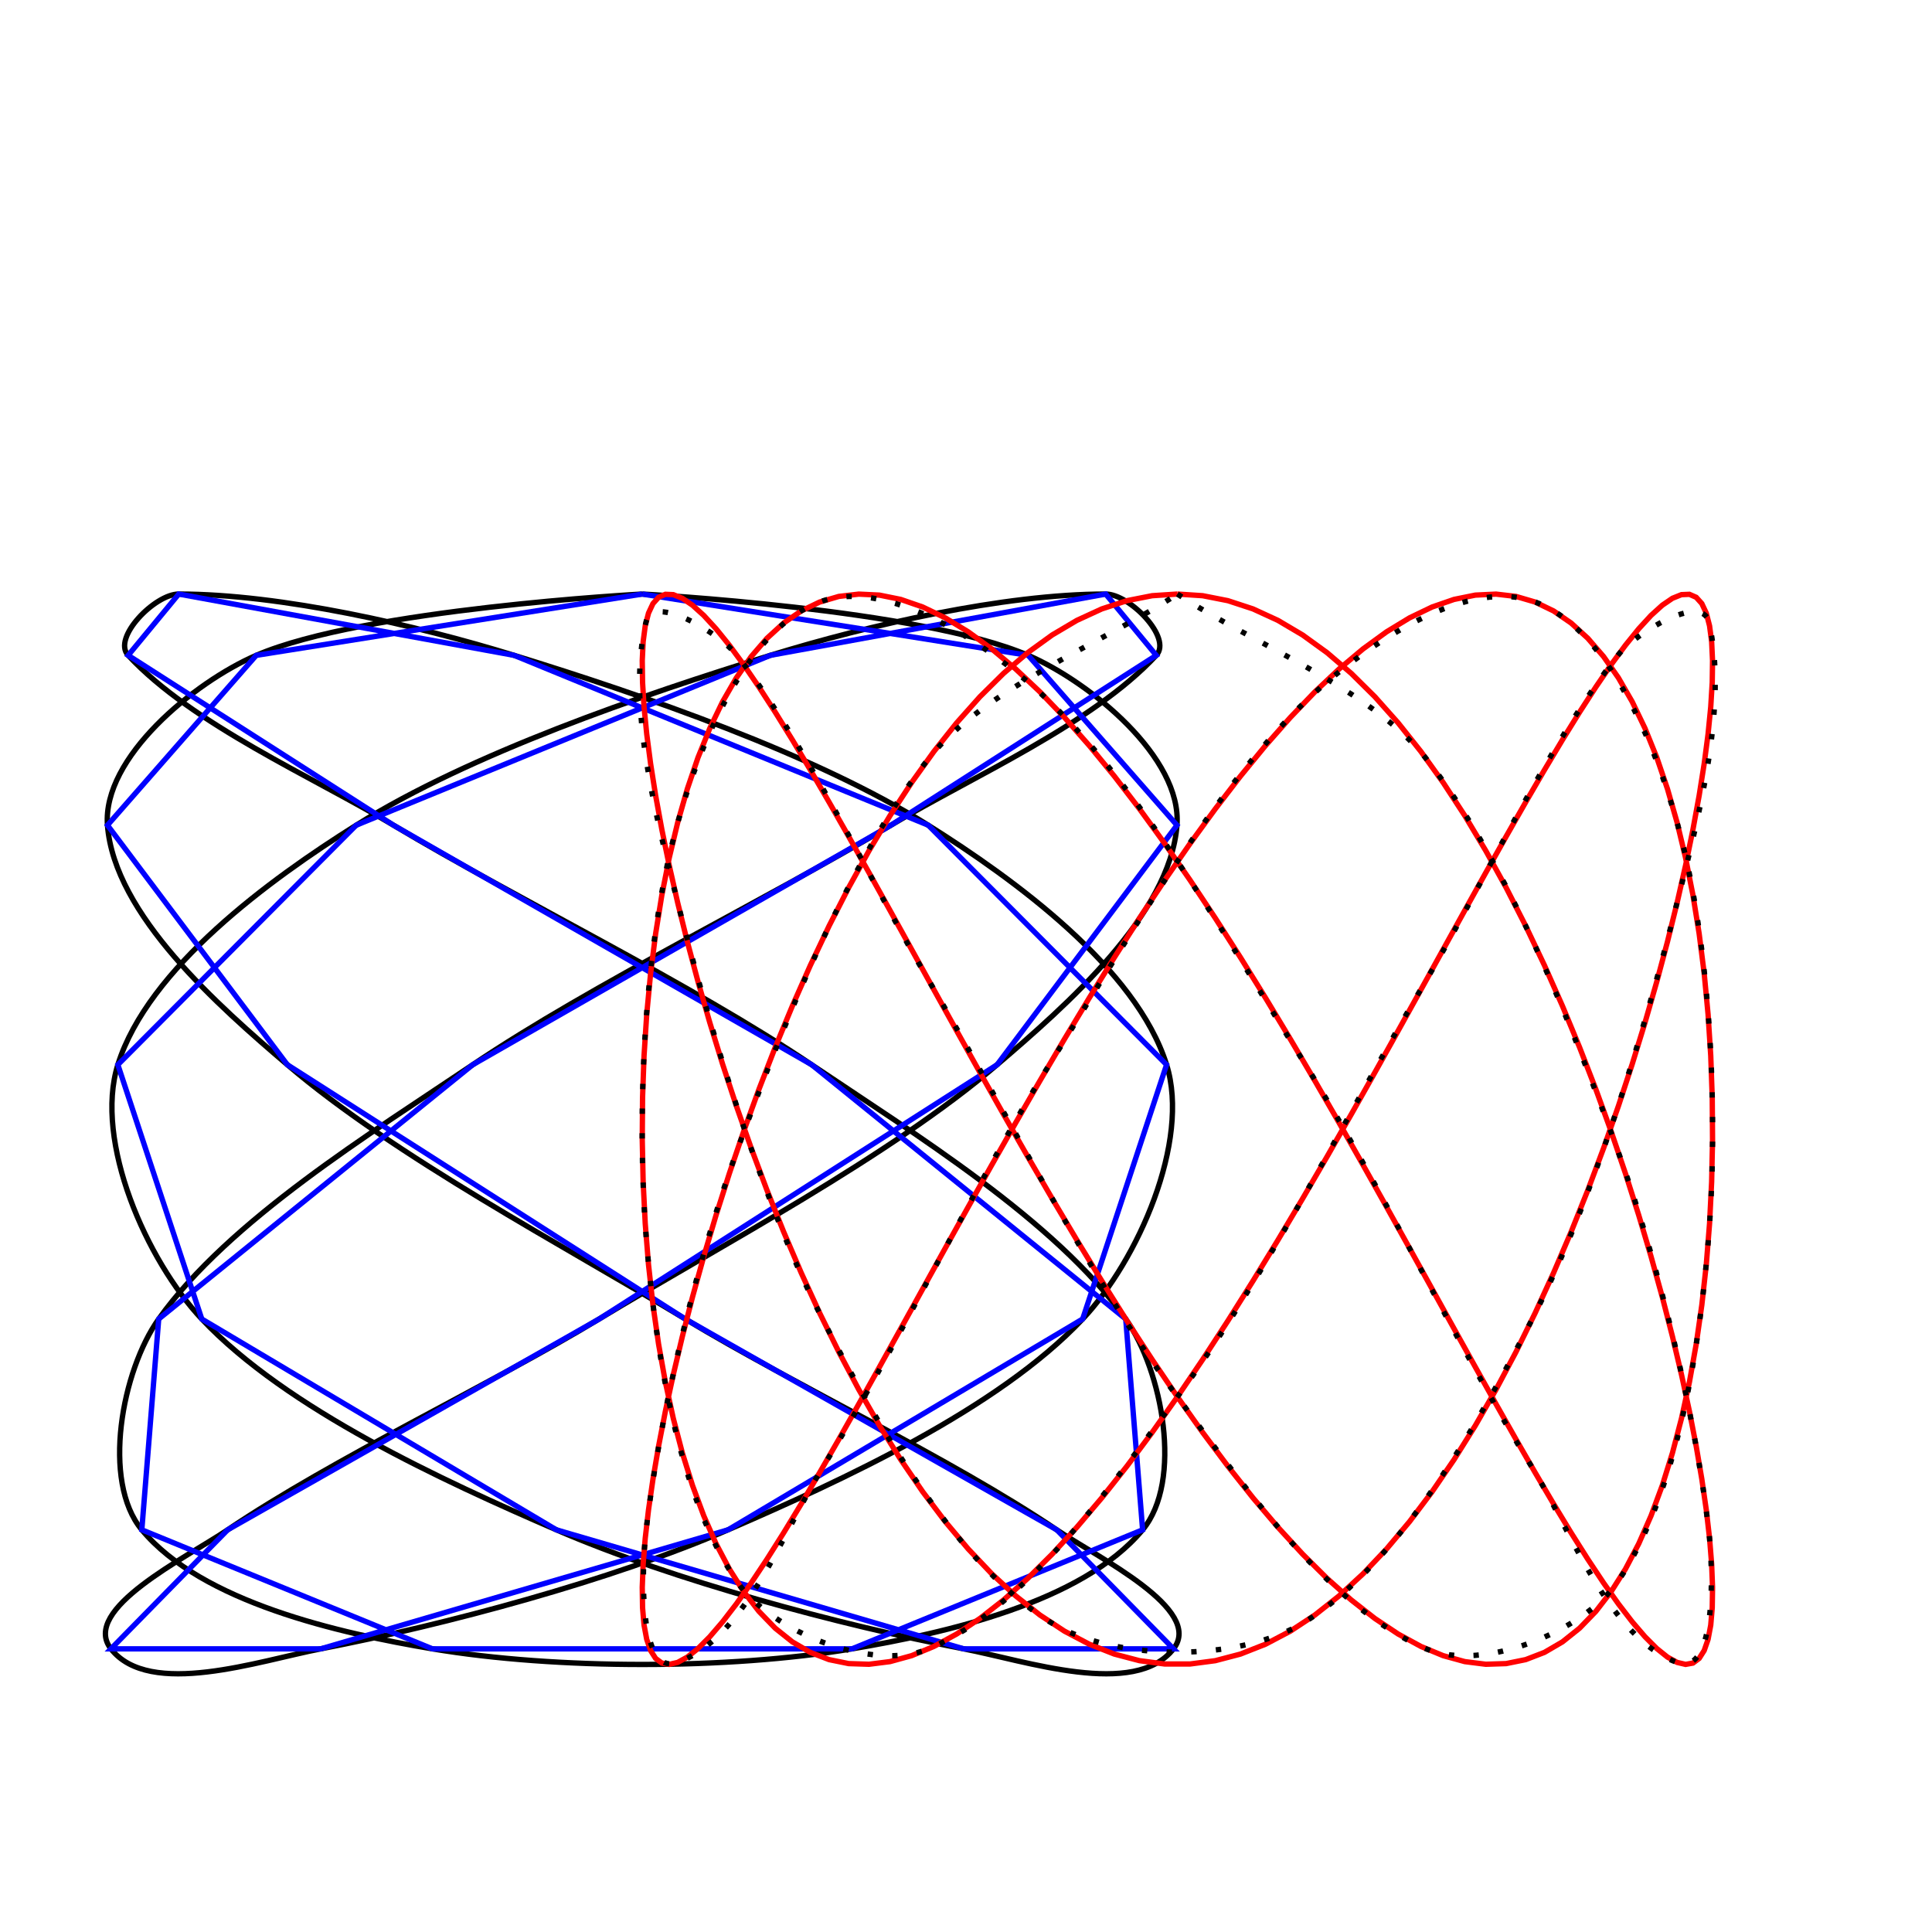
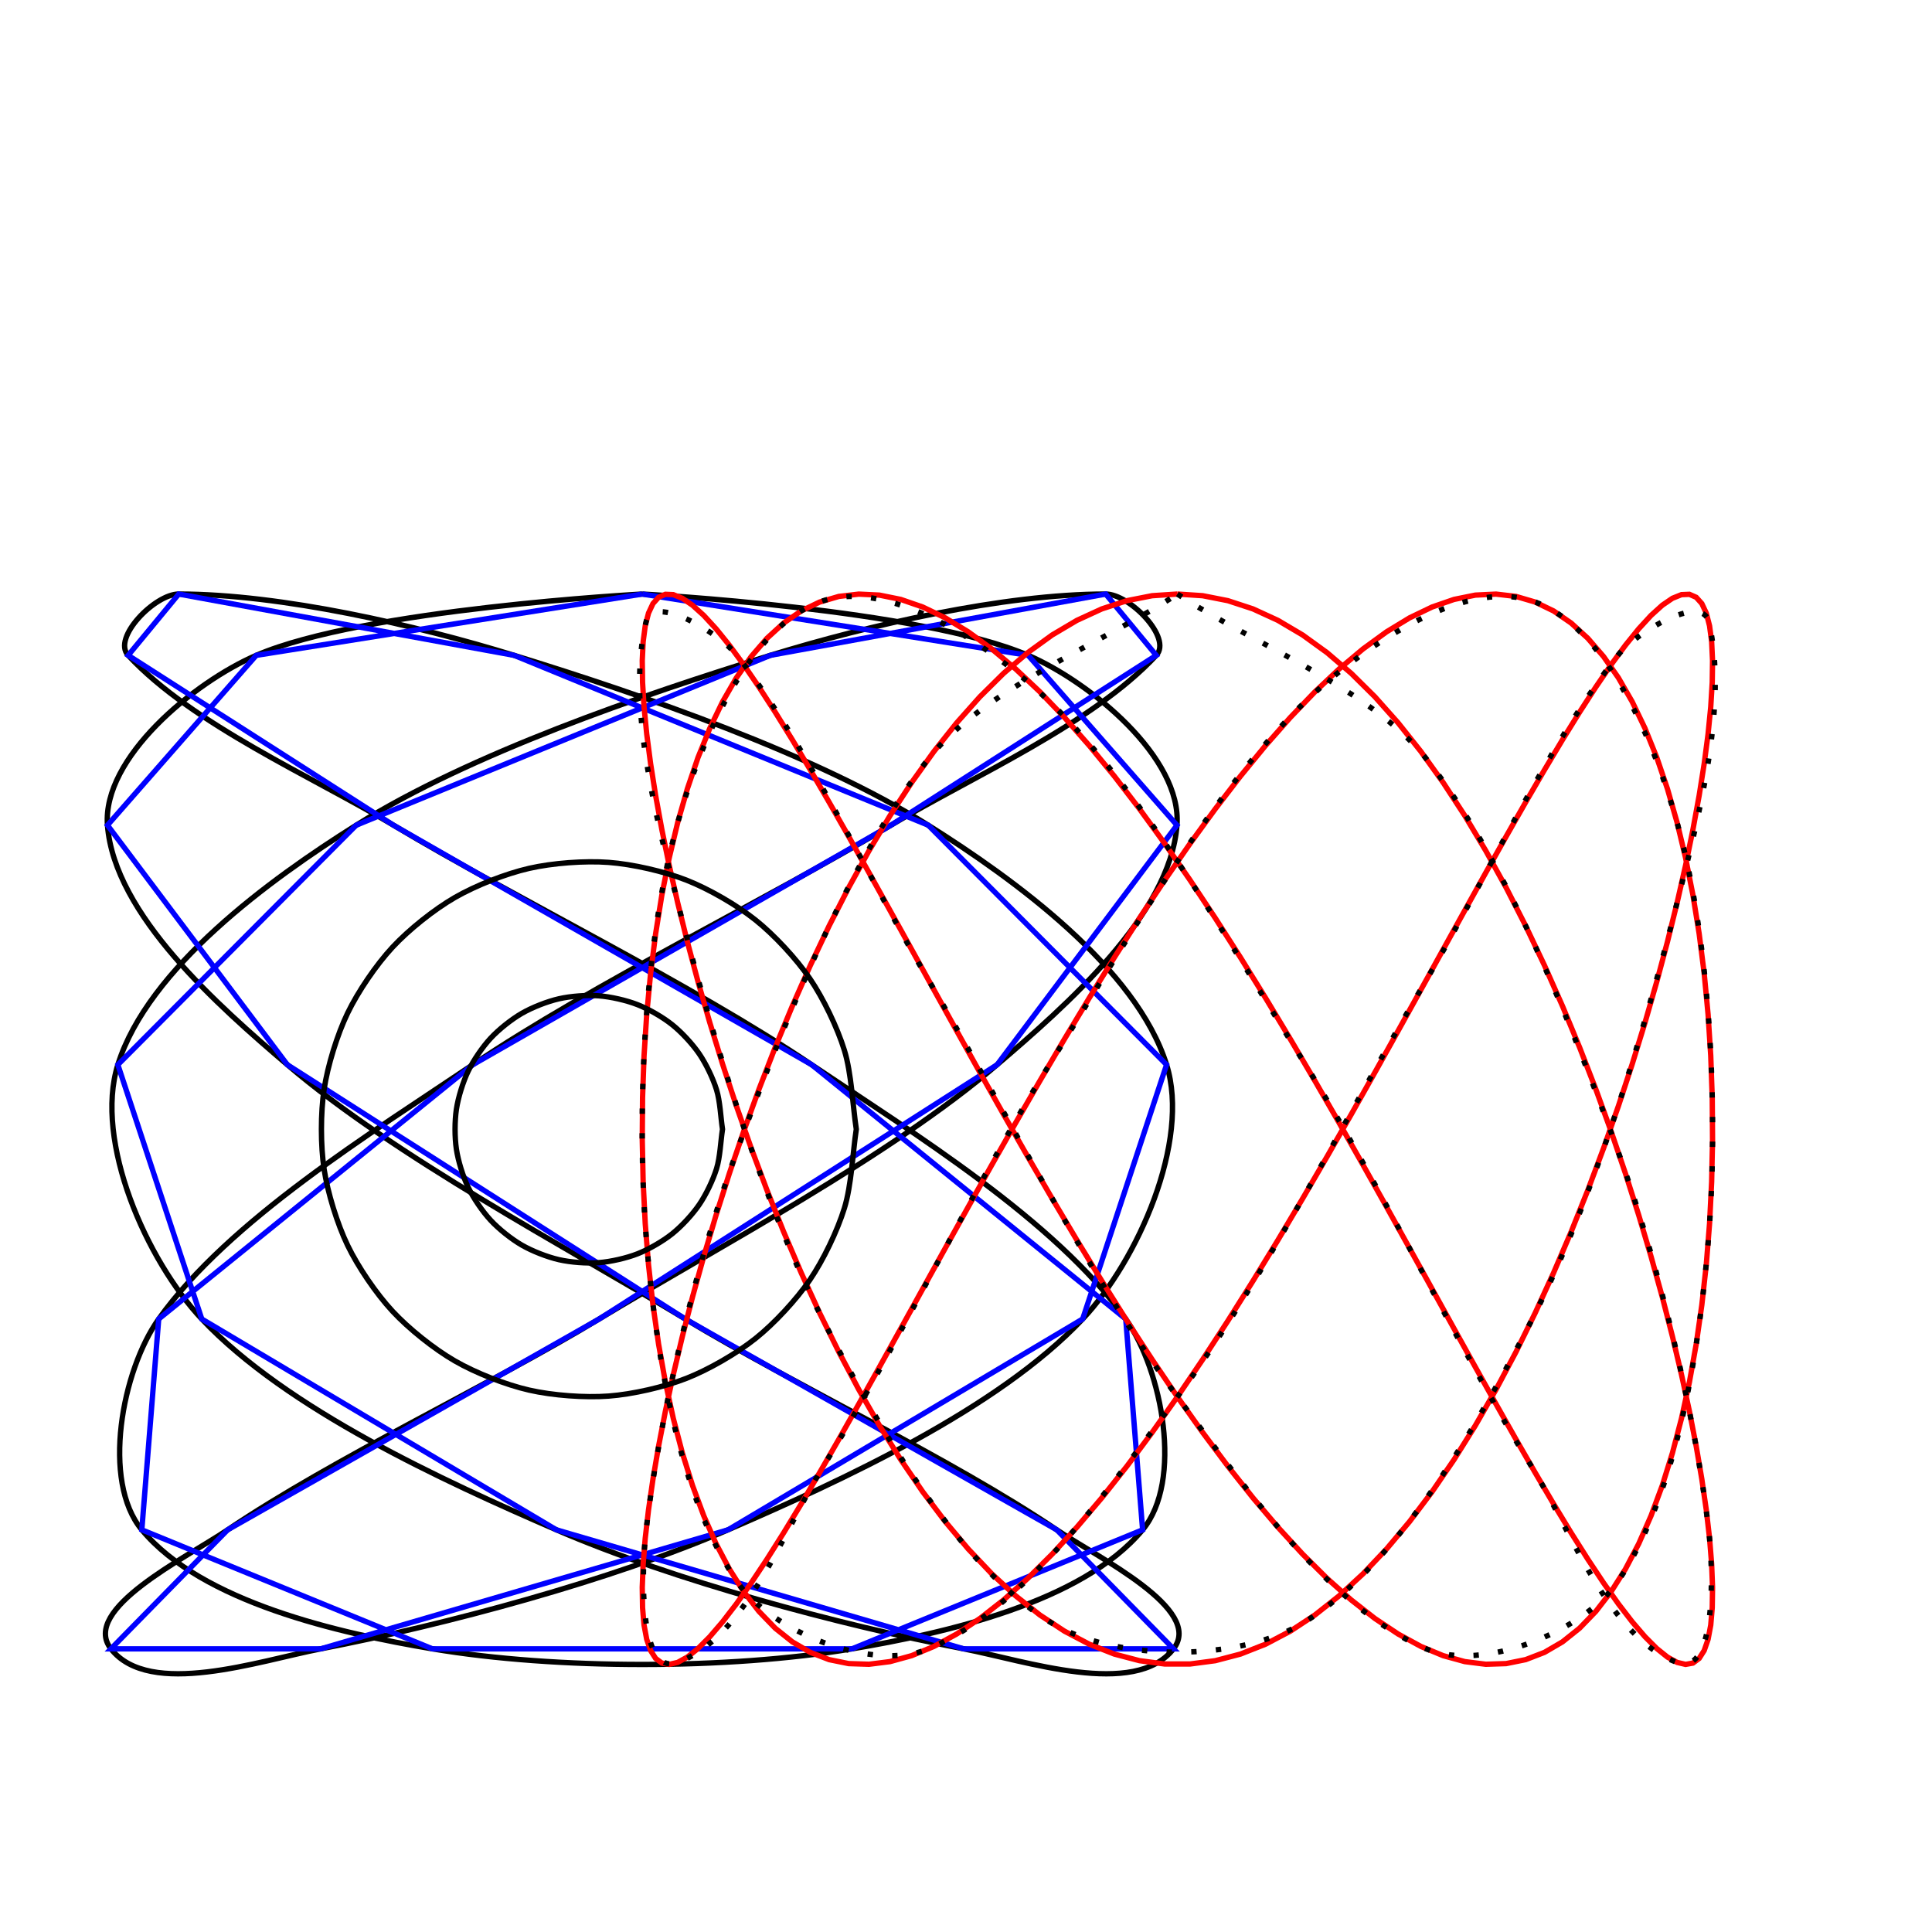
<svg xmlns="http://www.w3.org/2000/svg" baseProfile="full" height="100%" version="1.1" viewBox="0,0,361,361" width="100%">
  <defs />
  <path d=" M 120, 111.0   C  120, 111.0 172.011, 113.762 192.12, 122.454   203.739, 127.477 220.877, 141.572 219.919, 154.194   218.648, 170.935 199.076, 188.038 186.312, 198.946   166.187, 216.145 134.609, 232.766 111.953, 246.46   91.462, 258.846 62.379, 272.447 42.54, 285.851   34.796, 291.083 14.974, 300.731 20.729, 308.094   27.971, 317.359 48.38, 310.321 59.926, 308.094   83.285, 303.588 114.209, 295.302 136.041, 285.851   157.263, 276.664 186.435, 263.286 202.298, 246.46   212.596, 235.539 222.459, 213.273 217.979, 198.946   212.326, 180.869 189.49, 164.26 173.447, 154.194   152.193, 140.858 120.044, 129.849 96.068, 122.454   77.805, 116.822 52.51, 111 33.397, 111.0   28.943, 111.0 20.916, 119.191 23.948, 122.454   35.969, 135.393 58.377, 145.119 73.528, 154.194   96.703, 168.074 129.27, 183.842 151.667, 198.946   170.446, 211.611 197.213, 228.005 210.345, 246.46   217.218, 256.12 221.072, 276.728 213.502, 285.851   202.259, 299.399 176.56, 305.184 159.197, 308.094   136.002, 311.982 103.998, 311.982 80.803, 308.094   63.44, 305.184 37.741, 299.399 26.498, 285.851   18.928, 276.728 22.782, 256.12 29.655, 246.46   42.787, 228.005 69.554, 211.611 88.333, 198.946   110.73, 183.842 143.297, 168.074 166.472, 154.194   181.623, 145.119 204.031, 135.393 216.052, 122.454   219.084, 119.191 211.057, 111.0 206.603, 111.0   187.49, 111 162.195, 116.822 143.932, 122.454   119.956, 129.849 87.807, 140.858 66.553, 154.194   50.51, 164.26 27.674, 180.869 22.021, 198.946   17.541, 213.273 27.404, 235.539 37.702, 246.46   53.565, 263.286 82.737, 276.664 103.959, 285.851   125.791, 295.302 156.715, 303.588 180.074, 308.094   191.62, 310.321 212.029, 317.359 219.271, 308.094   225.026, 300.731 205.204, 291.083 197.46, 285.851   177.621, 272.447 148.538, 258.846 128.047, 246.46   105.391, 232.766 73.813, 216.145 53.688, 198.946   40.924, 188.038 21.352, 170.935 20.081, 154.194   19.123, 141.572 36.261, 127.477 47.88, 122.454   67.989, 113.762 120, 111.0 120, 111.0  " style="fill : none; stroke : black; stroke-width : 1; stroke-dasharray : none;" />
  <polyline points="120,111.0 192.12,122.454 219.919,154.194 186.312,198.946 111.953,246.46 42.54,285.851 20.729,308.094 59.926,308.094 136.041,285.851 202.298,246.46 217.979,198.946 173.447,154.194 96.068,122.454 33.397,111.0 23.948,122.454 73.528,154.194 151.667,198.946 210.345,246.46 213.502,285.851 159.197,308.094 80.803,308.094 26.498,285.851 29.655,246.46 88.333,198.946 166.472,154.194 216.052,122.454 206.603,111.0 143.932,122.454 66.553,154.194 22.021,198.946 37.702,246.46 103.959,285.851 180.074,308.094 219.271,308.094 197.46,285.851 128.047,246.46 53.688,198.946 20.081,154.194 47.88,122.454 120,111.0" style="fill : none; stroke : blue; stroke-width : 1; stroke-dasharray : none;" />
  <polyline points="220,111.0 224.722,111.31 229.434,112.237 234.125,113.777 238.785,115.919 243.402,118.65 247.967,121.953 252.47,125.808 256.9,130.191 261.248,135.075 265.504,140.429 269.659,146.22 273.702,152.413 277.626,158.968 281.421,165.847 285.079,173.005 288.592,180.398 291.952,187.981 295.152,195.707 298.183,203.527 301.04,211.394 303.717,219.258 306.206,227.071 308.503,234.785 310.603,242.351 312.501,249.723 314.192,256.854 315.673,263.702 316.94,270.224 317.991,276.378 318.824,282.127 319.436,287.435 319.826,292.27 319.993,296.602 319.937,300.402 319.658,303.649 319.157,306.322 318.435,308.404 317.493,309.883 316.333,310.749 314.959,310.997 313.372,310.625 311.577,309.636 309.578,308.036 307.379,305.834 304.985,303.045 302.401,299.686 299.634,295.777 296.689,291.343 293.572,286.411 290.292,281.011 286.855,275.178 283.268,268.947 279.54,262.358 275.68,255.449 271.695,248.266 267.595,240.851 263.388,233.252 259.085,225.515 254.695,217.688 250.227,209.819 245.692,201.958 241.099,194.152 236.459,186.451 231.783,178.903 227.08,171.553 222.362,164.447 217.638,157.63 212.92,151.144 208.217,145.028 203.541,139.322 198.901,134.059 194.308,129.273 189.773,124.994 185.305,121.248 180.915,118.057 176.612,115.443 172.405,113.42 168.305,112.003 164.32,111.198 160.46,111.012 156.732,111.446 153.145,112.497 149.708,114.157 146.428,116.418 143.311,119.265 140.366,122.681 137.599,126.643 135.015,131.129 132.621,136.109 130.422,141.553 128.423,147.428 126.628,153.696 125.041,160.32 123.667,167.257 122.507,174.466 121.565,181.901 120.843,189.516 120.342,197.265 120.063,205.098 120.007,212.968 120.174,220.826 120.564,228.623 121.176,236.311 122.009,243.842 123.06,251.17 124.327,258.248 125.808,265.034 127.499,271.485 129.397,277.561 131.497,283.225 133.794,288.441 136.283,293.178 138.96,297.405 141.817,301.097 144.848,304.23 148.048,306.786 151.408,308.749 154.921,310.106 158.579,310.848 162.374,310.972 166.298,310.477 170.341,309.365 174.496,307.643 178.752,305.323 183.1,302.418 187.53,298.947 192.033,294.931 196.598,290.395 201.215,285.367 205.875,279.878 210.566,273.963 215.278,267.657 220,261 224.722,254.033 229.434,246.8 234.125,239.345 238.785,231.714 243.402,223.955 247.967,216.116 252.47,208.245 256.9,200.391 261.248,192.602 265.504,184.928 269.659,177.415 273.702,170.111 277.626,163.059 281.421,156.305 285.079,149.89 288.592,143.853 291.952,138.233 295.152,133.063 298.183,128.376 301.04,124.201 303.717,120.564 306.206,117.488 308.503,114.99 310.603,113.088 312.501,111.792 314.192,111.112 315.673,111.05 316.94,111.607 317.991,112.78 318.824,114.562 319.436,116.941 319.826,119.903 319.993,123.43 319.937,127.499 319.658,132.086 319.157,137.162 318.435,142.695 317.493,148.651 316.333,154.994 314.959,161.683 313.372,168.679 311.577,175.936 309.578,183.411 307.379,191.057 304.985,198.826 302.401,206.671 299.634,214.542 296.689,222.392 293.572,230.171 290.292,237.831 286.855,245.325 283.268,252.607 279.54,259.63 275.68,266.352 271.695,272.731 267.595,278.728 263.388,284.305 259.085,289.428 254.695,294.065 250.227,298.187 245.692,301.769 241.099,304.788 236.459,307.227 231.783,309.069 227.08,310.303 222.362,310.923 217.638,310.923 212.92,310.303 208.217,309.069 203.541,307.227 198.901,304.788 194.308,301.769 189.773,298.187 185.305,294.065 180.915,289.428 176.612,284.305 172.405,278.728 168.305,272.731 164.32,266.352 160.46,259.63 156.732,252.607 153.145,245.325 149.708,237.831 146.428,230.171 143.311,222.392 140.366,214.542 137.599,206.671 135.015,198.826 132.621,191.057 130.422,183.411 128.423,175.936 126.628,168.679 125.041,161.683 123.667,154.994 122.507,148.651 121.565,142.695 120.843,137.162 120.342,132.086 120.063,127.499 120.007,123.43 120.174,119.903 120.564,116.941 121.176,114.562 122.009,112.78 123.06,111.607 124.327,111.05 125.808,111.112 127.499,111.792 129.397,113.088 131.497,114.99 133.794,117.488 136.283,120.564 138.96,124.201 141.817,128.376 144.848,133.063 148.048,138.233 151.408,143.853 154.921,149.89 158.579,156.305 162.374,163.059 166.298,170.111 170.341,177.415 174.496,184.928 178.752,192.602 183.1,200.391 187.53,208.245 192.033,216.116 196.598,223.955 201.215,231.714 205.875,239.345 210.566,246.8 215.278,254.033 220,261 224.722,267.657 229.434,273.963 234.125,279.878 238.785,285.367 243.402,290.395 247.967,294.931 252.47,298.947 256.9,302.418 261.248,305.323 265.504,307.643 269.659,309.365 273.702,310.477 277.626,310.972 281.421,310.848 285.079,310.106 288.592,308.749 291.952,306.786 295.152,304.23 298.183,301.097 301.04,297.405 303.717,293.178 306.206,288.441 308.503,283.225 310.603,277.561 312.501,271.485 314.192,265.034 315.673,258.248 316.94,251.17 317.991,243.842 318.824,236.311 319.436,228.623 319.826,220.826 319.993,212.968 319.937,205.098 319.658,197.265 319.157,189.516 318.435,181.901 317.493,174.466 316.333,167.257 314.959,160.32 313.372,153.696 311.577,147.428 309.578,141.553 307.379,136.109 304.985,131.129 302.401,126.643 299.634,122.681 296.689,119.265 293.572,116.418 290.292,114.157 286.855,112.497 283.268,111.446 279.54,111.012 275.68,111.198 271.695,112.003 267.595,113.42 263.388,115.443 259.085,118.057 254.695,121.248 250.227,124.994 245.692,129.273 241.099,134.059 236.459,139.322 231.783,145.028 227.08,151.144 222.362,157.63 217.638,164.447 212.92,171.553 208.217,178.903 203.541,186.451 198.901,194.152 194.308,201.958 189.773,209.819 185.305,217.688 180.915,225.515 176.612,233.252 172.405,240.851 168.305,248.266 164.32,255.449 160.46,262.358 156.732,268.947 153.145,275.178 149.708,281.011 146.428,286.411 143.311,291.343 140.366,295.777 137.599,299.686 135.015,303.045 132.621,305.834 130.422,308.036 128.423,309.636 126.628,310.625 125.041,310.997 123.667,310.749 122.507,309.883 121.565,308.404 120.843,306.322 120.342,303.649 120.063,300.402 120.007,296.602 120.174,292.27 120.564,287.435 121.176,282.127 122.009,276.378 123.06,270.224 124.327,263.702 125.808,256.854 127.499,249.723 129.397,242.351 131.497,234.785 133.794,227.071 136.283,219.258 138.96,211.394 141.817,203.527 144.848,195.707 148.048,187.981 151.408,180.398 154.921,173.005 158.579,165.847 162.374,158.968 166.298,152.413 170.341,146.22 174.496,140.429 178.752,135.075 183.1,130.191 187.53,125.808 192.033,121.953 196.598,118.65 201.215,115.919 205.875,113.777 210.566,112.237 215.278,111.31 220,111.0" style="fill : none; stroke : red; stroke-width : 1; stroke-dasharray : none;" />
  <line style="fill : none; stroke : red; stroke-width : 1; stroke-dasharray : none;" x1="220" x2="220" y1="111.0" y2="111.0" />
  <path d=" M 220, 111.0   C  233.942, 120.218 256.102, 128.62 266.472, 141.728   281.658, 160.923 293.879, 192.044 302.298, 215.027   309.814, 235.542 316.729, 264.15 319.271, 285.851   320.16, 293.445 320.713, 313.215 313.502, 310.676   300.638, 306.146 293.521, 285.821 286.312, 274.245   272.611, 252.24 257.753, 220.876 243.932, 198.946   230.645, 177.864 214.044, 148.315 196.068, 131.056   186.039, 121.426 166.881, 107.907 153.688, 112.295   139.469, 117.024 130.507, 139.755 126.498, 154.194   120.316, 176.459 118.903, 207.967 120.729, 231.003   122.311, 250.953 126.393, 279.007 137.702, 295.519   144.138, 304.917 163.024, 312.5 173.528, 308.094   191.832, 300.417 208.151, 276.924 220, 261   236.232, 239.184 252.585, 206.557 266.472, 183.178   277.274, 164.993 289.211, 139.07 302.298, 122.454   305.66, 118.187 317.977, 110.871 319.271, 116.146   323.009, 131.386 317.349, 152.919 313.502, 168.131   307.403, 192.246 297.716, 224.354 286.312, 246.46   276.594, 265.299 261.895, 291.744 243.932, 302.998   231.763, 310.621 208.237, 310.621 196.068, 302.998   178.105, 291.744 163.406, 265.299 153.688, 246.46   142.284, 224.354 132.597, 192.246 126.498, 168.131   122.651, 152.919 116.991, 131.386 120.729, 116.146   122.023, 110.871 134.34, 118.187 137.702, 122.454   150.789, 139.07 162.726, 164.993 173.528, 183.178   187.415, 206.557 203.768, 239.184 220, 261   231.849, 276.924 248.168, 300.417 266.472, 308.094   276.976, 312.5 295.862, 304.917 302.298, 295.519   313.607, 279.007 317.689, 250.953 319.271, 231.003   321.097, 207.967 319.684, 176.459 313.502, 154.194   309.493, 139.755 300.531, 117.024 286.312, 112.295   273.119, 107.907 253.961, 121.426 243.932, 131.056   225.956, 148.315 209.355, 177.864 196.068, 198.946   182.247, 220.876 167.389, 252.24 153.688, 274.245   146.479, 285.821 139.362, 306.146 126.498, 310.676   119.287, 313.215 119.84, 293.445 120.729, 285.851   123.271, 264.15 130.186, 235.542 137.702, 215.027   146.121, 192.044 158.342, 160.923 173.528, 141.728   183.898, 128.62 206.058, 120.218 220, 111.0   220, 111 220.0, 111 220, 111.0   Z " style="fill : none; stroke : black; stroke-width : 1; stroke-dasharray : 1, 3.61;" />
+   <path d=" M 160.0, 211.0   C  159.334, 206.579 159.097, 200.535 157.779, 196.262   156.461, 191.99 153.831, 186.528 151.312, 182.834   148.793, 179.14 144.67, 174.696 141.174, 171.908   137.679, 169.121 132.429, 166.09 128.267, 164.456   124.105, 162.823 118.195, 161.474 113.737, 161.14   109.278, 160.806 103.233, 161.259 98.874, 162.254   94.515, 163.249 88.872, 165.463 85, 167.699   81.128, 169.934 76.389, 173.714 73.347, 176.991   70.306, 180.269 66.892, 185.277 64.952, 189.306   63.012, 193.334 61.225, 199.127 60.558, 203.548   59.892, 207.969 59.892, 214.031 60.558, 218.452   61.225, 222.873 63.012, 228.666 64.952, 232.694   66.892, 236.723 70.306, 241.731 73.347, 245.009   76.389, 248.286 81.128, 252.066 85, 254.301   88.872, 256.537 94.515, 258.751 98.874, 259.746   103.233, 260.741 109.278, 261.194 113.737, 260.86   118.195, 260.526 124.105, 259.177 128.267, 257.544   132.429, 255.91 137.679, 252.879 141.174, 250.092   144.67, 247.304 148.793, 242.86 151.312, 239.166   153.831, 235.472 156.461, 230.01 157.779, 225.738   159.097, 221.465 159.334, 215.421 160.0, 211   160.0, 211 160.0, 211.0 160.0, 211.0   Z " style="fill : none; stroke : black; stroke-width : 1; stroke-dasharray : none;" />
+   <path d=" M 135.0, 211.0   C  134.667, 208.789 134.548, 205.767 133.889, 203.631   133.23, 201.495 131.915, 198.764 130.656, 196.917   129.397, 195.07 127.335, 192.848 125.587, 191.454   123.839, 190.06 121.215, 188.545 119.134, 187.728   117.052, 186.911 114.098, 186.237 111.868, 186.07   109.639, 185.903 106.617, 186.129 104.437, 186.627   102.257, 187.124 99.436, 188.232 97.5, 189.349   95.564, 190.467 93.194, 192.357 91.674, 193.996   90.153, 195.635 88.446, 198.139 87.476, 200.153   86.506, 202.167 85.612, 205.063 85.279, 207.274   84.946, 209.485 84.946, 212.515 85.279, 214.726   85.612, 216.937 86.506, 219.833 87.476, 221.847   88.446, 223.861 90.153, 226.365 91.674, 228.004   93.194, 229.643 95.564, 231.533 97.5, 232.651   99.436, 233.768 102.257, 234.876 104.437, 235.373   106.617, 235.871 109.639, 236.097 111.868, 235.93   114.098, 235.763 117.052, 235.089 119.134, 234.272   121.215, 233.455 123.839, 231.94 125.587, 230.546   127.335, 229.152 129.397, 226.93 130.656, 225.083   131.915, 223.236 133.23, 220.505 133.889, 218.369   134.548, 216.233 134.667, 213.211 135.0, 211.0   135.0, 211.0 135.0, 211.0 135.0, 211.0   Z " style="fill : none; stroke : black; stroke-width : 1; stroke-dasharray : none;" />
</svg>
